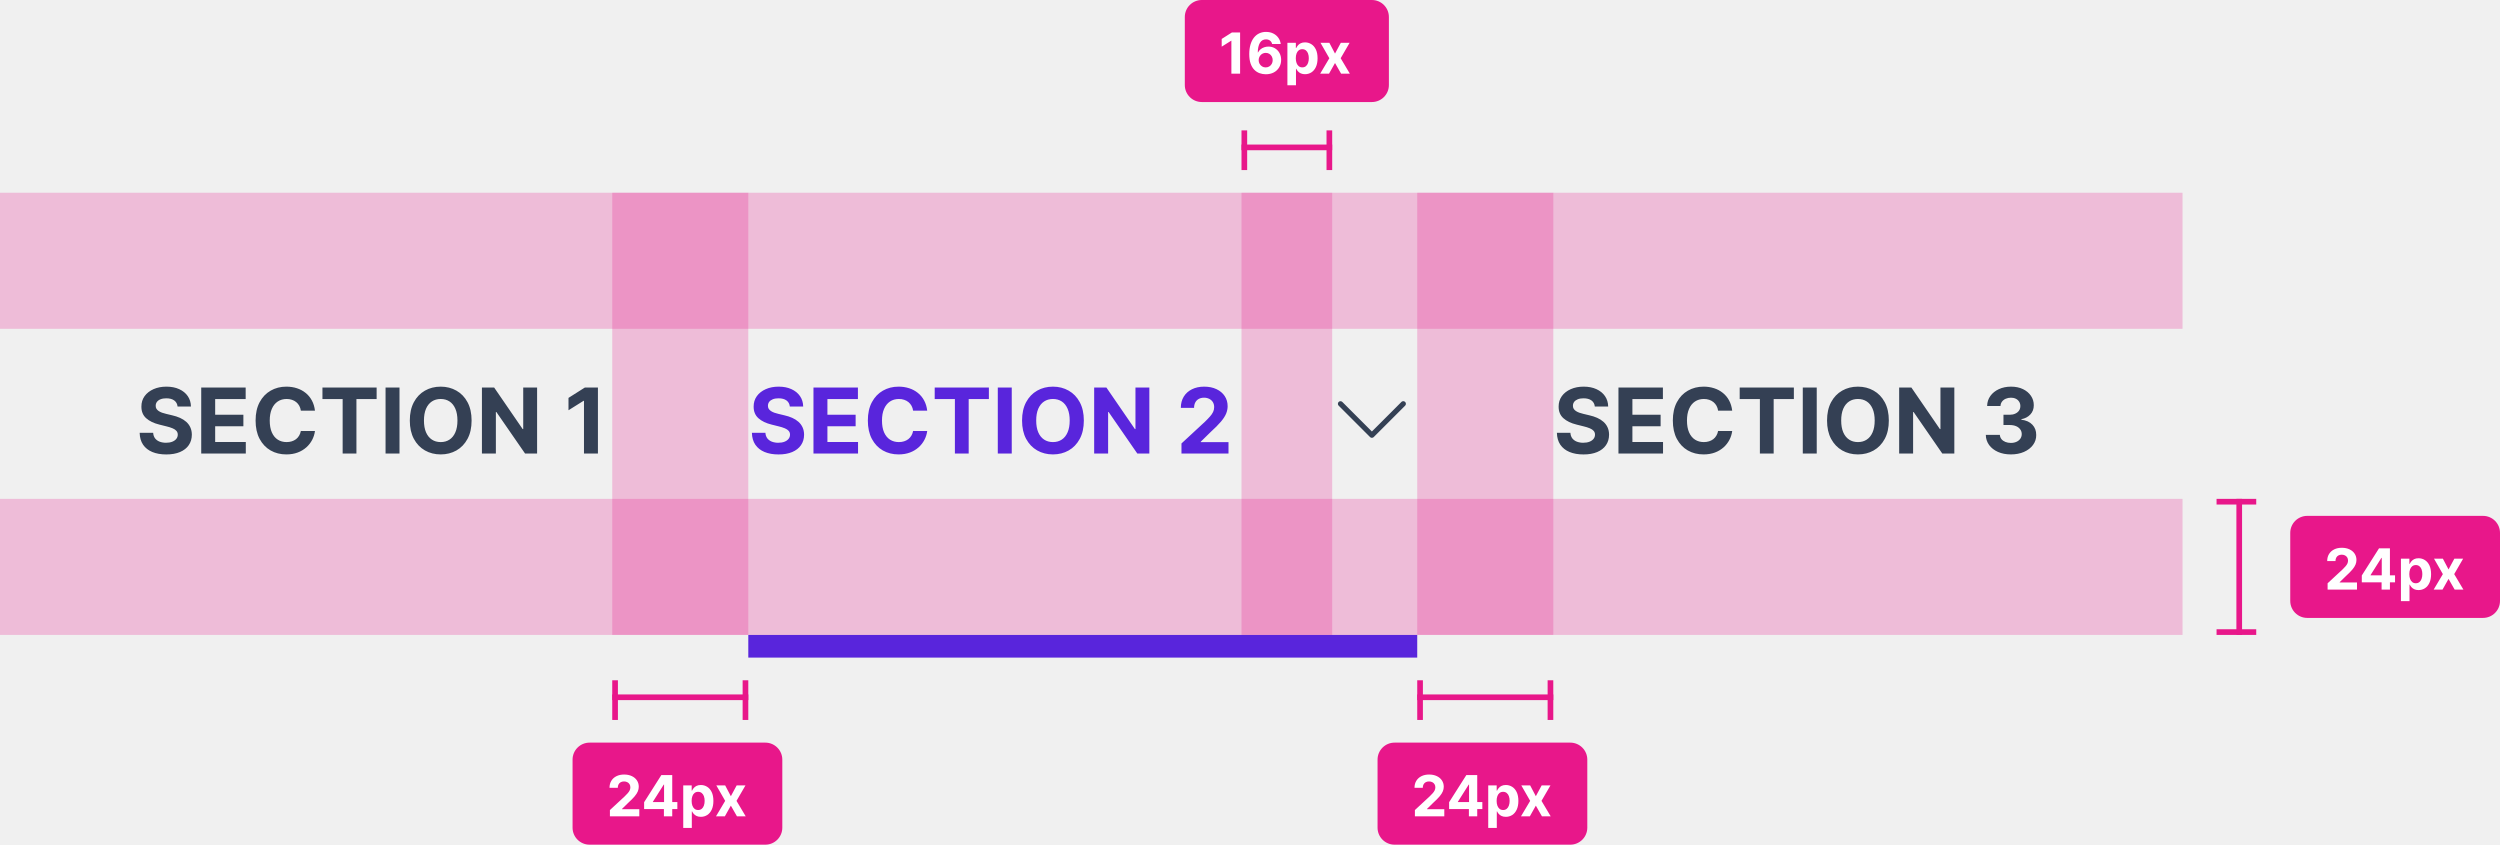
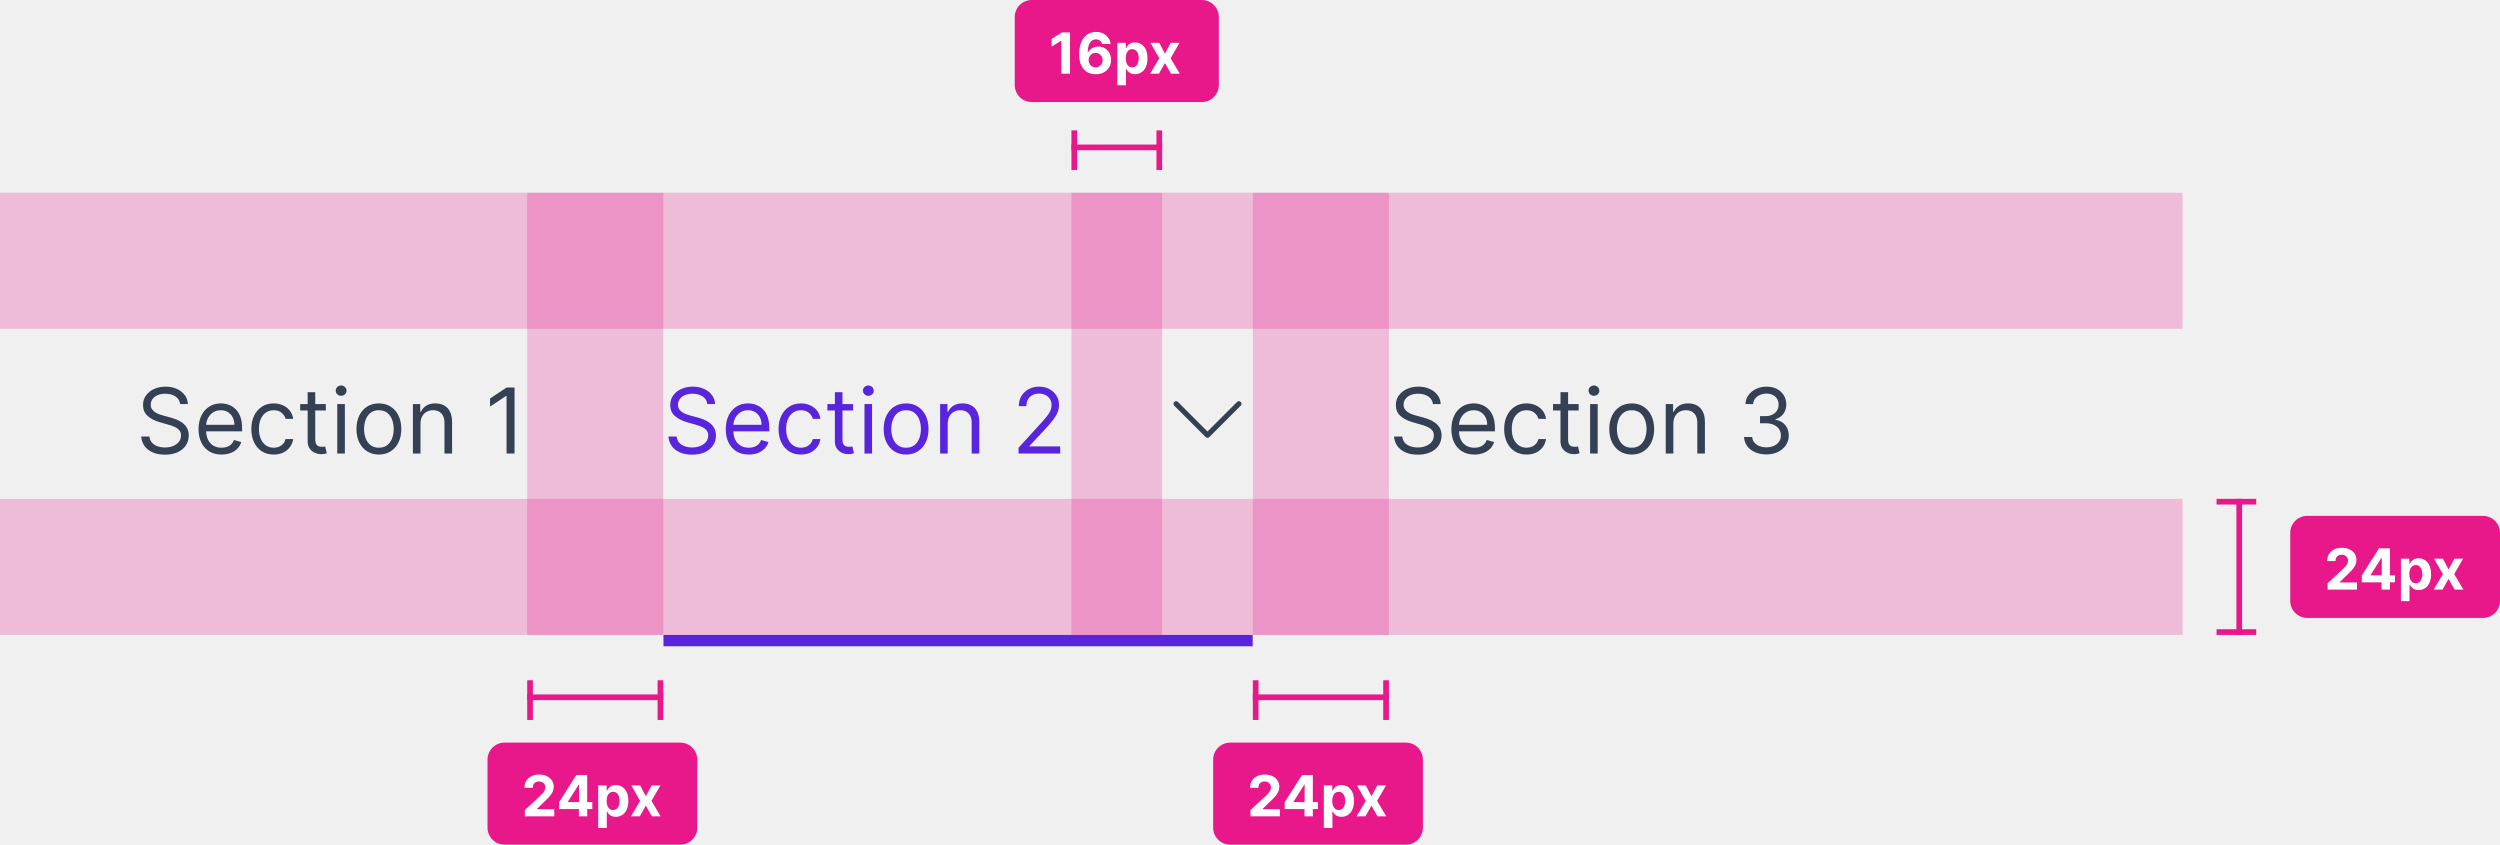
<svg xmlns="http://www.w3.org/2000/svg" width="441" height="149" viewBox="0 0 441 149" fill="none">
-   <path d="M31.324 71.71c-.046-.458-.24-.814-.585-1.068-.345-.254-.813-.38-1.404-.38-.401 0-.74.056-1.017.17a1.43 1.43 0 0 0-.636.46c-.144.197-.216.42-.216.67a.958.958 0 0 0 .13.546c.1.155.233.29.404.403.17.11.367.207.59.29.224.08.463.148.717.205l1.045.25c.508.113.974.265 1.398.454.424.19.792.423 1.102.7.31.276.551.601.722.976.174.375.263.805.267 1.29-.004.712-.186 1.33-.546 1.852-.356.52-.87.923-1.545 1.21-.67.285-1.48.427-2.426.427-.94 0-1.758-.144-2.455-.432-.693-.288-1.235-.714-1.625-1.279-.386-.568-.589-1.27-.608-2.107h2.381c.027.39.138.716.335.977.201.257.468.453.801.585a3.18 3.18 0 0 0 1.143.193c.416 0 .778-.06 1.085-.181.31-.122.55-.29.721-.506.17-.216.256-.464.256-.745a.967.967 0 0 0-.233-.659c-.151-.178-.375-.33-.67-.454a6.819 6.819 0 0 0-1.074-.341l-1.267-.318c-.981-.239-1.756-.612-2.324-1.12-.568-.507-.85-1.19-.847-2.05-.004-.705.184-1.32.563-1.847.382-.527.907-.938 1.573-1.233.667-.296 1.425-.444 2.273-.444.864 0 1.618.148 2.262.444.647.295 1.151.706 1.511 1.233.36.526.545 1.136.557 1.83h-2.358ZM35.496 80V68.364h7.84v2.028h-5.38v2.773h4.977v2.028h-4.977v2.779h5.403V80h-7.863Zm20.064-7.563h-2.49a2.432 2.432 0 0 0-.278-.858 2.17 2.17 0 0 0-.54-.647 2.376 2.376 0 0 0-.761-.41 2.912 2.912 0 0 0-.927-.141c-.602 0-1.127.15-1.573.448-.447.296-.794.728-1.04 1.296-.246.564-.37 1.25-.37 2.057 0 .83.123 1.526.37 2.09.25.565.598.991 1.045 1.28.447.287.964.431 1.551.431.33 0 .635-.044.915-.13.284-.088.536-.215.756-.381.22-.17.401-.377.545-.62.148-.242.25-.519.307-.83l2.489.012a4.643 4.643 0 0 1-1.511 2.87 4.84 4.84 0 0 1-1.535.92c-.59.223-1.26.335-2.006.335-1.037 0-1.965-.235-2.784-.705-.814-.47-1.458-1.15-1.931-2.04-.47-.89-.705-1.967-.705-3.232 0-1.27.239-2.349.716-3.239.477-.89 1.125-1.568 1.943-2.034.818-.47 1.739-.705 2.761-.705.675 0 1.3.095 1.875.285.58.189 1.093.465 1.54.83.447.359.81.8 1.091 1.323.284.523.466 1.121.546 1.796Zm1.32-2.045v-2.028h9.557v2.028h-3.562V80h-2.432v-9.608h-3.562Zm13.592-2.028V80h-2.46V68.364h2.46Zm12.717 5.818c0 1.269-.24 2.348-.722 3.239-.477.89-1.129 1.57-1.954 2.04-.822.465-1.746.698-2.773.698-1.034 0-1.962-.235-2.784-.705-.822-.47-1.472-1.15-1.949-2.04-.477-.89-.716-1.967-.716-3.232 0-1.27.239-2.349.716-3.239.477-.89 1.127-1.568 1.949-2.034.822-.47 1.75-.705 2.784-.705 1.027 0 1.95.235 2.773.705.825.466 1.477 1.144 1.954 2.034.481.89.722 1.97.722 3.239Zm-2.494 0c0-.822-.123-1.515-.37-2.08-.242-.564-.585-.992-1.028-1.284-.443-.291-.962-.437-1.557-.437s-1.114.145-1.557.437c-.443.292-.788.72-1.034 1.284-.242.565-.364 1.258-.364 2.08 0 .822.122 1.515.364 2.08.246.564.591.992 1.034 1.284.443.291.962.437 1.557.437s1.114-.146 1.557-.438c.443-.291.786-.72 1.028-1.284.246-.564.37-1.257.37-2.08Zm14.05-5.818V80h-2.126l-5.062-7.324h-.085V80h-2.46V68.364h2.159l5.022 7.318h.103v-7.318h2.448Zm10.729 0V80h-2.46v-9.301h-.068l-2.665 1.67v-2.181l2.881-1.824h2.312Z" fill="#344054" />
-   <path d="M139.324 71.71c-.046-.458-.241-.814-.585-1.068-.345-.254-.813-.38-1.404-.38-.401 0-.74.056-1.017.17-.276.11-.488.263-.636.46-.144.197-.216.42-.216.67a.952.952 0 0 0 .131.546c.098.155.233.29.403.403.17.11.367.207.591.29.223.08.462.148.716.205l1.045.25c.508.113.974.265 1.398.454.424.19.792.423 1.102.7.311.276.551.601.722.976.174.375.263.805.267 1.29-.004.712-.186 1.33-.546 1.852-.356.52-.871.923-1.545 1.21-.67.285-1.479.427-2.426.427-.94 0-1.758-.144-2.455-.432-.693-.288-1.235-.714-1.625-1.279-.386-.568-.589-1.27-.608-2.107h2.381c.027.39.138.716.335.977.201.257.468.453.801.585a3.18 3.18 0 0 0 1.142.193c.417 0 .779-.06 1.086-.181.31-.122.551-.29.721-.506.171-.216.256-.464.256-.745a.968.968 0 0 0-.233-.659c-.152-.178-.375-.33-.67-.454a6.842 6.842 0 0 0-1.074-.341l-1.267-.318c-.981-.239-1.756-.612-2.324-1.12-.568-.507-.851-1.19-.847-2.05-.004-.705.184-1.32.563-1.847.382-.527.907-.938 1.574-1.233.666-.296 1.424-.444 2.272-.444.864 0 1.618.148 2.262.444.647.295 1.151.706 1.511 1.233.36.526.545 1.136.557 1.83h-2.358Zm4.172 8.29V68.364h7.841v2.028h-5.381v2.773h4.977v2.028h-4.977v2.779h5.403V80h-7.863Zm20.064-7.563h-2.489a2.427 2.427 0 0 0-.278-.858 2.192 2.192 0 0 0-.54-.647 2.381 2.381 0 0 0-.762-.41 2.908 2.908 0 0 0-.926-.141c-.602 0-1.127.15-1.574.448-.446.296-.793.728-1.039 1.296-.247.564-.37 1.25-.37 2.057 0 .83.123 1.526.37 2.09.25.565.598.991 1.045 1.28.447.287.964.431 1.551.431.33 0 .635-.044.915-.13.284-.088.536-.215.756-.381.219-.17.401-.377.545-.62.148-.242.25-.519.307-.83l2.489.012a4.645 4.645 0 0 1-1.512 2.87 4.837 4.837 0 0 1-1.534.92c-.591.223-1.259.335-2.005.335-1.038 0-1.966-.235-2.785-.705-.814-.47-1.458-1.15-1.931-2.04-.47-.89-.705-1.967-.705-3.232 0-1.27.239-2.349.716-3.239.477-.89 1.125-1.568 1.943-2.034.818-.47 1.739-.705 2.762-.705a5.97 5.97 0 0 1 1.875.285 4.724 4.724 0 0 1 1.539.83c.447.359.811.8 1.091 1.323.284.523.466 1.121.546 1.796Zm1.321-2.045v-2.028h9.557v2.028h-3.563V80h-2.432v-9.608h-3.562Zm13.591-2.028V80h-2.461V68.364h2.461Zm12.717 5.818c0 1.269-.241 2.348-.722 3.239-.477.89-1.128 1.57-1.954 2.04-.822.465-1.746.698-2.773.698-1.034 0-1.962-.235-2.784-.705-.822-.47-1.472-1.15-1.949-2.04-.477-.89-.716-1.967-.716-3.232 0-1.27.239-2.349.716-3.239.477-.89 1.127-1.568 1.949-2.034.822-.47 1.75-.705 2.784-.705 1.027 0 1.951.235 2.773.705.826.466 1.477 1.144 1.954 2.034.481.89.722 1.97.722 3.239Zm-2.494 0c0-.822-.124-1.515-.37-2.08-.242-.564-.585-.992-1.028-1.284-.443-.291-.962-.437-1.557-.437s-1.114.145-1.557.437c-.443.292-.788.72-1.034 1.284-.242.565-.363 1.258-.363 2.08 0 .822.121 1.515.363 2.08.246.564.591.992 1.034 1.284.443.291.962.437 1.557.437s1.114-.146 1.557-.438c.443-.291.786-.72 1.028-1.284.246-.564.37-1.257.37-2.08Zm14.049-5.818V80h-2.125l-5.062-7.324h-.085V80h-2.461V68.364h2.159l5.023 7.318h.102v-7.318h2.449ZM208.412 80v-1.773l4.142-3.835c.352-.34.648-.648.886-.92a3.49 3.49 0 0 0 .551-.801c.125-.266.188-.552.188-.859 0-.34-.078-.634-.233-.88a1.526 1.526 0 0 0-.636-.574 1.995 1.995 0 0 0-.915-.205c-.356 0-.667.072-.932.216a1.49 1.49 0 0 0-.614.62c-.144.269-.215.589-.215.96h-2.336c0-.761.173-1.422.517-1.983.345-.56.828-.994 1.449-1.301.621-.307 1.337-.46 2.148-.46.833 0 1.559.147 2.176.443.621.291 1.104.697 1.449 1.216s.517 1.113.517 1.784c0 .44-.087.873-.261 1.3-.171.429-.476.904-.915 1.427-.44.519-1.059 1.142-1.858 1.87l-1.699 1.664v.08h4.886V80h-8.295Z" fill="#5925DC" />
-   <path fill-rule="evenodd" clip-rule="evenodd" d="M236.136 70.904a.45.45 0 0 1 .326-.135.462.462 0 0 1 .327.135L242 76.116l5.211-5.212a.464.464 0 0 1 .754.15.466.466 0 0 1-.1.504l-5.538 5.538a.466.466 0 0 1-.504.1.466.466 0 0 1-.15-.1l-5.537-5.538a.467.467 0 0 1 0-.653Z" fill="#344054" />
-   <path d="M250 112H132v4h118v-4Z" fill="#5925DC" />
-   <path d="M281.324 71.71c-.046-.458-.241-.814-.585-1.068-.345-.254-.813-.38-1.404-.38-.401 0-.74.056-1.017.17-.276.11-.488.263-.636.46-.144.197-.216.42-.216.67a.952.952 0 0 0 .131.546c.098.155.233.29.403.403.17.11.367.207.591.29.223.08.462.148.716.205l1.045.25c.508.113.974.265 1.398.454.424.19.792.423 1.102.7.311.276.551.601.722.976.174.375.263.805.267 1.29-.004.712-.186 1.33-.546 1.852-.356.52-.871.923-1.545 1.21-.67.285-1.479.427-2.426.427-.94 0-1.758-.144-2.455-.432-.693-.288-1.235-.714-1.625-1.279-.386-.568-.589-1.27-.608-2.107h2.381c.027.39.138.716.335.977.201.257.468.453.801.585a3.18 3.18 0 0 0 1.142.193c.417 0 .779-.06 1.086-.181.31-.122.551-.29.721-.506.171-.216.256-.464.256-.745a.968.968 0 0 0-.233-.659c-.152-.178-.375-.33-.67-.454a6.842 6.842 0 0 0-1.074-.341l-1.267-.318c-.981-.239-1.756-.612-2.324-1.12-.568-.507-.851-1.19-.847-2.05-.004-.705.184-1.32.563-1.847.382-.527.907-.938 1.574-1.233.666-.296 1.424-.444 2.272-.444.864 0 1.618.148 2.262.444.647.295 1.151.706 1.511 1.233.36.526.545 1.136.557 1.83h-2.358Zm4.172 8.29V68.364h7.841v2.028h-5.381v2.773h4.977v2.028h-4.977v2.779h5.403V80h-7.863Zm20.064-7.563h-2.489a2.427 2.427 0 0 0-.278-.858 2.192 2.192 0 0 0-.54-.647 2.381 2.381 0 0 0-.762-.41 2.908 2.908 0 0 0-.926-.141c-.602 0-1.127.15-1.574.448-.446.296-.793.728-1.039 1.296-.247.564-.37 1.25-.37 2.057 0 .83.123 1.526.37 2.09.25.565.598.991 1.045 1.28.447.287.964.431 1.551.431.33 0 .635-.044.915-.13.284-.088.536-.215.756-.381.219-.17.401-.377.545-.62.148-.242.25-.519.307-.83l2.489.012a4.645 4.645 0 0 1-1.512 2.87 4.837 4.837 0 0 1-1.534.92c-.591.223-1.259.335-2.005.335-1.038 0-1.966-.235-2.785-.705-.814-.47-1.458-1.15-1.931-2.04-.47-.89-.705-1.967-.705-3.232 0-1.27.239-2.349.716-3.239.477-.89 1.125-1.568 1.943-2.034.818-.47 1.739-.705 2.762-.705a5.97 5.97 0 0 1 1.875.285 4.724 4.724 0 0 1 1.539.83c.447.359.811.8 1.091 1.323.284.523.466 1.121.546 1.796Zm1.321-2.045v-2.028h9.557v2.028h-3.563V80h-2.432v-9.608h-3.562Zm13.591-2.028V80h-2.461V68.364h2.461Zm12.717 5.818c0 1.269-.241 2.348-.722 3.239-.477.89-1.128 1.57-1.954 2.04-.822.465-1.746.698-2.773.698-1.034 0-1.962-.235-2.784-.705-.822-.47-1.472-1.15-1.949-2.04-.477-.89-.716-1.967-.716-3.232 0-1.27.239-2.349.716-3.239.477-.89 1.127-1.568 1.949-2.034.822-.47 1.75-.705 2.784-.705 1.027 0 1.951.235 2.773.705.826.466 1.477 1.144 1.954 2.034.481.89.722 1.97.722 3.239Zm-2.494 0c0-.822-.124-1.515-.37-2.08-.242-.564-.585-.992-1.028-1.284-.443-.291-.962-.437-1.557-.437s-1.114.145-1.557.437c-.443.292-.788.72-1.034 1.284-.242.565-.363 1.258-.363 2.08 0 .822.121 1.515.363 2.08.246.564.591.992 1.034 1.284.443.291.962.437 1.557.437s1.114-.146 1.557-.438c.443-.291.786-.72 1.028-1.284.246-.564.37-1.257.37-2.08Zm14.049-5.818V80h-2.125l-5.062-7.324h-.085V80h-2.461V68.364h2.159l5.023 7.318h.102v-7.318h2.449Zm9.969 11.795c-.848 0-1.604-.146-2.267-.437-.659-.296-1.18-.701-1.562-1.216a3.06 3.06 0 0 1-.586-1.796h2.478c.015.284.108.534.278.75.174.212.405.377.693.495.288.117.612.176.972.176.375 0 .706-.067.994-.2a1.63 1.63 0 0 0 .676-.55 1.39 1.39 0 0 0 .245-.813c0-.31-.088-.585-.262-.824a1.672 1.672 0 0 0-.738-.568c-.319-.136-.697-.204-1.137-.204h-1.085v-1.807h1.085c.371 0 .699-.065.983-.193.288-.13.511-.307.671-.534.159-.232.238-.5.238-.807a1.396 1.396 0 0 0-.79-1.29 1.882 1.882 0 0 0-.863-.188c-.334 0-.638.061-.915.182a1.606 1.606 0 0 0-.665.506 1.34 1.34 0 0 0-.267.773h-2.358c.012-.67.203-1.262.574-1.773.371-.511.871-.911 1.5-1.199.633-.292 1.347-.438 2.142-.438.803 0 1.506.146 2.108.438.602.292 1.07.686 1.404 1.182.337.492.503 1.045.5 1.659.003.651-.199 1.195-.608 1.63-.406.436-.934.713-1.586.83v.091c.856.11 1.508.407 1.955.892.451.481.674 1.084.67 1.807a2.834 2.834 0 0 1-.574 1.767c-.382.515-.911.92-1.585 1.216-.674.295-1.447.443-2.318.443Z" fill="#344054" />
-   <path fill="#E8178A" fill-opacity=".24" d="M108 34h24v78h-24zm142 0h24v78h-24z" />
+   <path d="M31.773 71.273a1.784 1.784 0 0 0-.83-1.341c-.485-.318-1.08-.478-1.784-.478-.515 0-.966.084-1.352.25a2.16 2.16 0 0 0-.898.688 1.648 1.648 0 0 0-.318.994c0 .311.074.578.221.802.152.22.345.403.58.55a4.1 4.1 0 0 0 .739.359c.257.09.494.164.71.221l1.182.318c.303.08.64.19 1.011.33.375.14.733.331 1.074.574.345.238.629.545.852.92.224.375.335.836.335 1.38 0 .63-.164 1.198-.494 1.706-.326.507-.803.91-1.432 1.21-.625.299-1.384.448-2.278.448-.833 0-1.555-.134-2.165-.403-.606-.269-1.083-.644-1.432-1.125A3.209 3.209 0 0 1 24.91 77h1.455c.037.44.185.803.443 1.09a2.4 2.4 0 0 0 .989.637c.401.137.833.205 1.295.205.538 0 1.02-.087 1.449-.261.428-.179.767-.425 1.017-.74.25-.317.375-.689.375-1.113 0-.386-.108-.7-.324-.943-.216-.242-.5-.44-.852-.59a8.954 8.954 0 0 0-1.142-.399l-1.432-.409c-.91-.261-1.629-.634-2.16-1.119-.53-.485-.795-1.12-.795-1.904 0-.651.176-1.22.529-1.704a3.51 3.51 0 0 1 1.431-1.136c.603-.273 1.275-.41 2.017-.41.75 0 1.417.135 2 .404.584.265 1.046.629 1.387 1.09.345.463.526.988.545 1.575h-1.363Zm7.317 8.909c-.841 0-1.567-.186-2.177-.557a3.737 3.737 0 0 1-1.403-1.568c-.326-.674-.489-1.459-.489-2.353 0-.893.163-1.681.489-2.363.33-.686.788-1.22 1.375-1.602.59-.387 1.28-.58 2.068-.58.455 0 .903.076 1.347.227.443.152.846.398 1.21.739.364.337.653.784.87 1.34.215.558.323 1.243.323 2.058v.568h-6.727v-1.16h5.364c0-.492-.099-.931-.296-1.317a2.226 2.226 0 0 0-.83-.915c-.356-.224-.776-.335-1.26-.335-.535 0-.997.132-1.387.397a2.615 2.615 0 0 0-.892 1.023c-.209.42-.313.871-.313 1.352v.773c0 .66.114 1.218.341 1.676.231.455.551.801.96 1.04.41.235.885.352 1.427.352.352 0 .67-.049.954-.148a2.03 2.03 0 0 0 .744-.454c.209-.204.37-.458.483-.761l1.296.363c-.137.44-.366.826-.688 1.16-.322.329-.72.587-1.193.772a4.426 4.426 0 0 1-1.596.273Zm9.198 0c-.818 0-1.522-.193-2.113-.58a3.777 3.777 0 0 1-1.364-1.596c-.318-.678-.477-1.453-.477-2.324 0-.886.163-1.669.488-2.347.33-.682.788-1.214 1.375-1.596.591-.387 1.28-.58 2.069-.58.613 0 1.166.114 1.659.341.492.227.896.546 1.21.954.314.41.51.887.585 1.432h-1.34c-.103-.397-.33-.75-.683-1.056-.348-.311-.818-.466-1.409-.466-.522 0-.98.136-1.375.409-.39.269-.695.65-.914 1.142-.216.488-.324 1.062-.324 1.721 0 .675.106 1.262.318 1.762.216.5.519.888.909 1.165.394.276.856.414 1.386.414.349 0 .665-.06.95-.181.283-.122.524-.296.72-.523.198-.227.338-.5.421-.819h1.341c-.076.516-.263.98-.562 1.393a3.153 3.153 0 0 1-1.177.977c-.484.239-1.049.358-1.693.358Zm9.188-8.91v1.137h-4.523v-1.136h4.523Zm-3.205-2.09h1.341V77.5c0 .379.055.663.165.852.114.186.258.31.432.375.178.06.365.091.562.091.148 0 .27-.007.364-.022l.227-.046.273 1.204a2.73 2.73 0 0 1-.38.103c-.164.038-.37.057-.62.057a2.7 2.7 0 0 1-1.114-.245 2.213 2.213 0 0 1-.897-.744c-.235-.333-.353-.754-.353-1.261v-8.682ZM59.493 80v-8.727h1.34V80h-1.34Zm.682-10.182a.953.953 0 0 1-.676-.267.858.858 0 0 1-.279-.642c0-.25.093-.464.279-.642a.954.954 0 0 1 .676-.267c.261 0 .485.089.67.267a.85.85 0 0 1 .284.642.85.85 0 0 1-.284.642.934.934 0 0 1-.67.267Zm6.66 10.364c-.788 0-1.479-.188-2.074-.563-.59-.375-1.053-.9-1.386-1.573-.33-.675-.494-1.463-.494-2.364 0-.91.164-1.703.494-2.38.333-.679.796-1.205 1.386-1.58.595-.375 1.286-.563 2.074-.563.788 0 1.478.188 2.068.563.595.375 1.057.901 1.387 1.58.333.677.5 1.47.5 2.38 0 .901-.167 1.69-.5 2.364a3.77 3.77 0 0 1-1.387 1.573c-.59.375-1.28.563-2.068.563Zm0-1.205c.599 0 1.091-.153 1.478-.46a2.72 2.72 0 0 0 .858-1.21c.185-.5.278-1.042.278-1.625 0-.584-.093-1.127-.278-1.63a2.75 2.75 0 0 0-.859-1.223c-.386-.31-.878-.465-1.477-.465-.598 0-1.09.155-1.477.465a2.757 2.757 0 0 0-.858 1.222 4.681 4.681 0 0 0-.278 1.63c0 .584.092 1.126.278 1.626.186.5.472.903.858 1.21.386.307.879.46 1.477.46Zm7.343-4.227V80h-1.341v-8.727h1.295v1.363h.114c.204-.443.515-.799.932-1.068.416-.272.954-.409 1.613-.409.591 0 1.108.121 1.551.364.444.238.788.602 1.034 1.09.247.486.37 1.1.37 1.841V80h-1.341v-5.454c0-.686-.178-1.22-.534-1.603-.356-.386-.845-.58-1.466-.58-.428 0-.81.093-1.148.279a1.993 1.993 0 0 0-.79.813c-.193.356-.29.787-.29 1.295Zm16.586-6.386V80h-1.409V69.84h-.068l-2.841 1.887v-1.431l2.91-1.932h1.408Z" fill="#344054" />
+   <mask id="a" fill="#fff">
+     <path d="M117 34h104v80H117V34Z" />
+   </mask>
+   <path d="M221 112H117v4h104v-4Z" fill="#5925DC" mask="url(#a)" />
+   <path d="M124.773 71.273a1.783 1.783 0 0 0-.83-1.341c-.485-.318-1.079-.478-1.784-.478-.515 0-.966.084-1.352.25a2.16 2.16 0 0 0-.898.688 1.649 1.649 0 0 0-.318.994c0 .311.074.578.221.802.152.22.345.403.58.55a4.1 4.1 0 0 0 .739.359c.257.09.494.164.71.221l1.182.318c.303.08.64.19 1.011.33.375.14.733.331 1.074.574.345.238.629.545.852.92.224.375.335.836.335 1.38a3.06 3.06 0 0 1-.494 1.706c-.326.507-.803.91-1.432 1.21-.625.299-1.384.448-2.278.448-.833 0-1.555-.134-2.165-.403-.606-.269-1.083-.644-1.432-1.125a3.22 3.22 0 0 1-.585-1.676h1.455c.038.44.185.803.443 1.09a2.4 2.4 0 0 0 .988.637 4.01 4.01 0 0 0 1.296.205c.538 0 1.021-.087 1.449-.261.428-.179.767-.425 1.017-.74.25-.317.375-.689.375-1.113 0-.386-.108-.7-.324-.943-.216-.242-.5-.44-.852-.59a8.996 8.996 0 0 0-1.142-.399l-1.432-.409c-.909-.261-1.629-.634-2.159-1.119-.531-.485-.796-1.12-.796-1.904 0-.651.176-1.22.529-1.704a3.507 3.507 0 0 1 1.432-1.136c.602-.273 1.274-.41 2.017-.41.75 0 1.416.135 2 .404.583.265 1.045.629 1.386 1.09.345.463.526.988.545 1.575h-1.363Zm7.316 8.909c-.84 0-1.566-.186-2.176-.557a3.733 3.733 0 0 1-1.403-1.568c-.326-.674-.489-1.459-.489-2.353 0-.893.163-1.681.489-2.363.329-.686.788-1.22 1.375-1.602.591-.387 1.28-.58 2.068-.58.455 0 .904.076 1.347.227a3.34 3.34 0 0 1 1.21.739c.364.337.653.784.869 1.34.216.558.324 1.243.324 2.058v.568h-6.727v-1.16h5.363c0-.492-.098-.931-.295-1.317a2.225 2.225 0 0 0-.83-.915c-.356-.224-.776-.335-1.261-.335-.534 0-.996.132-1.386.397a2.608 2.608 0 0 0-.892 1.023c-.209.42-.313.871-.313 1.352v.773c0 .66.114 1.218.341 1.676.231.455.551.801.96 1.04.409.235.885.352 1.426.352a2.9 2.9 0 0 0 .955-.148 2.03 2.03 0 0 0 .744-.454c.209-.204.37-.458.483-.761l1.296.363a2.88 2.88 0 0 1-.688 1.16 3.344 3.344 0 0 1-1.193.772 4.426 4.426 0 0 1-1.597.273Zm9.199 0c-.818 0-1.522-.193-2.113-.58a3.776 3.776 0 0 1-1.364-1.596c-.318-.678-.477-1.453-.477-2.324 0-.886.163-1.669.488-2.347.33-.682.788-1.214 1.375-1.596.591-.387 1.281-.58 2.069-.58.613 0 1.166.114 1.659.341.492.227.896.546 1.21.954.314.41.509.887.585 1.432h-1.341c-.102-.397-.329-.75-.682-1.056-.348-.311-.818-.466-1.409-.466-.522 0-.981.136-1.375.409-.39.269-.695.65-.914 1.142-.216.488-.324 1.062-.324 1.721 0 .675.106 1.262.318 1.762.216.5.519.888.909 1.165.394.276.856.414 1.386.414.349 0 .665-.06.949-.181a1.96 1.96 0 0 0 .722-.523c.197-.227.337-.5.42-.819h1.341c-.076.516-.263.98-.562 1.393a3.158 3.158 0 0 1-1.176.977c-.485.239-1.05.358-1.694.358Zm9.188-8.91v1.137h-4.523v-1.136h4.523Zm-3.205-2.09h1.341V77.5c0 .379.055.663.165.852.114.186.258.31.432.375.178.06.365.091.562.091.148 0 .269-.007.364-.022l.227-.046.273 1.204a2.733 2.733 0 0 1-.381.103 2.8 2.8 0 0 1-.619.057 2.7 2.7 0 0 1-1.114-.245 2.205 2.205 0 0 1-.897-.744c-.235-.333-.353-.754-.353-1.261v-8.682ZM152.493 80v-8.727h1.341V80h-1.341Zm.682-10.182a.951.951 0 0 1-.676-.267.857.857 0 0 1-.279-.642c0-.25.093-.464.279-.642a.951.951 0 0 1 .676-.267c.261 0 .485.089.67.267.19.178.284.392.284.642s-.094.464-.284.642a.932.932 0 0 1-.67.267Zm6.66 10.364c-.788 0-1.479-.188-2.074-.563-.591-.375-1.053-.9-1.386-1.573-.33-.675-.494-1.463-.494-2.364 0-.91.164-1.703.494-2.38.333-.679.795-1.205 1.386-1.58.595-.375 1.286-.563 2.074-.563.788 0 1.478.188 2.068.563.595.375 1.057.901 1.387 1.58.333.677.5 1.47.5 2.38 0 .901-.167 1.69-.5 2.364a3.77 3.77 0 0 1-1.387 1.573c-.59.375-1.28.563-2.068.563Zm0-1.205c.599 0 1.091-.153 1.477-.46.387-.307.673-.71.858-1.21.186-.5.279-1.042.279-1.625 0-.584-.093-1.127-.279-1.63a2.74 2.74 0 0 0-.858-1.223c-.386-.31-.878-.465-1.477-.465-.598 0-1.091.155-1.477.465a2.757 2.757 0 0 0-.858 1.222 4.672 4.672 0 0 0-.278 1.63c0 .584.092 1.126.278 1.626.186.5.472.903.858 1.21.386.307.879.46 1.477.46Zm7.343-4.227V80h-1.341v-8.727h1.295v1.363h.114c.204-.443.515-.799.932-1.068.416-.272.954-.409 1.613-.409.591 0 1.108.121 1.551.364.444.238.788.602 1.034 1.09.247.486.37 1.1.37 1.841V80h-1.341v-5.454c0-.686-.178-1.22-.534-1.603-.356-.386-.845-.58-1.466-.58a2.34 2.34 0 0 0-1.148.279 2 2 0 0 0-.79.813c-.193.356-.289.787-.289 1.295ZM179.673 80v-1.023l3.841-4.204c.451-.493.822-.92 1.114-1.284.292-.368.507-.713.648-1.035.144-.325.215-.666.215-1.022 0-.41-.098-.763-.295-1.063a1.917 1.917 0 0 0-.795-.693 2.584 2.584 0 0 0-1.137-.244c-.447 0-.837.093-1.17.278a1.92 1.92 0 0 0-.767.767c-.178.33-.267.716-.267 1.16h-1.341c0-.683.157-1.28.471-1.796a3.285 3.285 0 0 1 1.284-1.205 3.875 3.875 0 0 1 1.836-.431c.681 0 1.286.144 1.812.431.527.288.94.677 1.239 1.165.299.489.449 1.032.449 1.63 0 .429-.078.847-.233 1.257-.152.405-.417.858-.796 1.358-.375.496-.896 1.102-1.562 1.818l-2.614 2.795v.091h5.409V80h-7.341Z" fill="#5925DC" />
+   <path fill-rule="evenodd" clip-rule="evenodd" d="M207.136 70.904a.45.45 0 0 1 .326-.135.462.462 0 0 1 .327.135L213 76.116l5.211-5.212a.464.464 0 0 1 .754.15.466.466 0 0 1-.1.504l-5.538 5.538a.466.466 0 0 1-.504.1.466.466 0 0 1-.15-.1l-5.537-5.538a.467.467 0 0 1 0-.653Z" fill="#344054" />
+   <path d="M252.773 71.273a1.783 1.783 0 0 0-.83-1.341c-.485-.318-1.079-.478-1.784-.478-.515 0-.966.084-1.352.25a2.16 2.16 0 0 0-.898.688 1.649 1.649 0 0 0-.318.994c0 .311.074.578.221.802.152.22.345.403.58.55a4.1 4.1 0 0 0 .739.359c.257.09.494.164.71.221l1.182.318c.303.08.64.19 1.011.33.375.14.733.331 1.074.574.345.238.629.545.852.92.224.375.335.836.335 1.38a3.06 3.06 0 0 1-.494 1.706c-.326.507-.803.91-1.432 1.21-.625.299-1.384.448-2.278.448-.833 0-1.555-.134-2.165-.403-.606-.269-1.083-.644-1.432-1.125a3.22 3.22 0 0 1-.585-1.676h1.455c.038.44.185.803.443 1.09a2.4 2.4 0 0 0 .988.637 4.01 4.01 0 0 0 1.296.205c.538 0 1.021-.087 1.449-.261.428-.179.767-.425 1.017-.74.25-.317.375-.689.375-1.113 0-.386-.108-.7-.324-.943-.216-.242-.5-.44-.852-.59a8.996 8.996 0 0 0-1.142-.399l-1.432-.409c-.909-.261-1.629-.634-2.159-1.119-.531-.485-.796-1.12-.796-1.904 0-.651.176-1.22.529-1.704a3.507 3.507 0 0 1 1.432-1.136c.602-.273 1.274-.41 2.017-.41.75 0 1.416.135 2 .404.583.265 1.045.629 1.386 1.09.345.463.526.988.545 1.575h-1.363Zm7.316 8.909c-.84 0-1.566-.186-2.176-.557a3.733 3.733 0 0 1-1.403-1.568c-.326-.674-.489-1.459-.489-2.353 0-.893.163-1.681.489-2.363.329-.686.788-1.22 1.375-1.602.591-.387 1.28-.58 2.068-.58.455 0 .904.076 1.347.227a3.34 3.34 0 0 1 1.21.739c.364.337.653.784.869 1.34.216.558.324 1.243.324 2.058v.568h-6.727v-1.16h5.363c0-.492-.098-.931-.295-1.317a2.225 2.225 0 0 0-.83-.915c-.356-.224-.776-.335-1.261-.335-.534 0-.996.132-1.386.397a2.608 2.608 0 0 0-.892 1.023c-.209.42-.313.871-.313 1.352v.773c0 .66.114 1.218.341 1.676.231.455.551.801.96 1.04.409.235.885.352 1.426.352a2.9 2.9 0 0 0 .955-.148 2.03 2.03 0 0 0 .744-.454c.209-.204.37-.458.483-.761l1.296.363a2.88 2.88 0 0 1-.688 1.16 3.344 3.344 0 0 1-1.193.772 4.426 4.426 0 0 1-1.597.273Zm9.199 0c-.818 0-1.522-.193-2.113-.58a3.776 3.776 0 0 1-1.364-1.596c-.318-.678-.477-1.453-.477-2.324 0-.886.163-1.669.488-2.347.33-.682.788-1.214 1.375-1.596.591-.387 1.281-.58 2.069-.58.613 0 1.166.114 1.659.341.492.227.896.546 1.21.954.314.41.509.887.585 1.432h-1.341c-.102-.397-.329-.75-.682-1.056-.348-.311-.818-.466-1.409-.466-.522 0-.981.136-1.375.409-.39.269-.695.65-.914 1.142-.216.488-.324 1.062-.324 1.721 0 .675.106 1.262.318 1.762.216.5.519.888.909 1.165.394.276.856.414 1.386.414.349 0 .665-.06.949-.181a1.96 1.96 0 0 0 .722-.523c.197-.227.337-.5.42-.819h1.341c-.076.516-.263.98-.562 1.393a3.158 3.158 0 0 1-1.176.977c-.485.239-1.05.358-1.694.358Zm9.188-8.91v1.137h-4.523v-1.136h4.523Zm-3.205-2.09h1.341V77.5c0 .379.055.663.165.852.114.186.258.31.432.375.178.06.365.091.562.091.148 0 .269-.007.364-.022l.227-.046.273 1.204a2.733 2.733 0 0 1-.381.103 2.8 2.8 0 0 1-.619.057 2.7 2.7 0 0 1-1.114-.245 2.205 2.205 0 0 1-.897-.744c-.235-.333-.353-.754-.353-1.261v-8.682ZM280.493 80v-8.727h1.341V80h-1.341Zm.682-10.182a.951.951 0 0 1-.676-.267.857.857 0 0 1-.279-.642c0-.25.093-.464.279-.642a.951.951 0 0 1 .676-.267c.261 0 .485.089.67.267.19.178.284.392.284.642s-.094.464-.284.642a.932.932 0 0 1-.67.267Zm6.66 10.364c-.788 0-1.479-.188-2.074-.563-.591-.375-1.053-.9-1.386-1.573-.33-.675-.494-1.463-.494-2.364 0-.91.164-1.703.494-2.38.333-.679.795-1.205 1.386-1.58.595-.375 1.286-.563 2.074-.563.788 0 1.478.188 2.068.563.595.375 1.057.901 1.387 1.58.333.677.5 1.47.5 2.38 0 .901-.167 1.69-.5 2.364a3.77 3.77 0 0 1-1.387 1.573c-.59.375-1.28.563-2.068.563Zm0-1.205c.599 0 1.091-.153 1.477-.46.387-.307.673-.71.858-1.21.186-.5.279-1.042.279-1.625 0-.584-.093-1.127-.279-1.63a2.74 2.74 0 0 0-.858-1.223c-.386-.31-.878-.465-1.477-.465-.598 0-1.091.155-1.477.465a2.757 2.757 0 0 0-.858 1.222 4.672 4.672 0 0 0-.278 1.63c0 .584.092 1.126.278 1.626.186.5.472.903.858 1.21.386.307.879.46 1.477.46Zm7.343-4.227V80h-1.341v-8.727h1.295v1.363h.114c.204-.443.515-.799.932-1.068.416-.272.954-.409 1.613-.409.591 0 1.108.121 1.551.364.444.238.788.602 1.034 1.09.247.486.37 1.1.37 1.841V80h-1.341v-5.454c0-.686-.178-1.22-.534-1.603-.356-.386-.845-.58-1.466-.58a2.34 2.34 0 0 0-1.148.279 2 2 0 0 0-.79.813c-.193.356-.289.787-.289 1.295Zm16.427 5.41c-.75 0-1.418-.13-2.006-.387-.583-.258-1.047-.616-1.392-1.074a2.883 2.883 0 0 1-.556-1.608h1.431c.031.375.159.699.387.972.227.268.524.477.892.624.367.148.774.222 1.221.222.5 0 .944-.087 1.33-.261a2.19 2.19 0 0 0 .909-.727c.22-.311.33-.671.33-1.08a2.02 2.02 0 0 0-.319-1.13c-.212-.33-.522-.588-.931-.773-.41-.186-.91-.279-1.5-.279h-.932v-1.25h.932c.462 0 .867-.083 1.215-.25a1.887 1.887 0 0 0 1.125-1.773 1.97 1.97 0 0 0-.261-1.028 1.782 1.782 0 0 0-.739-.682c-.314-.163-.685-.244-1.113-.244-.402 0-.78.074-1.137.221-.352.144-.64.355-.863.631a1.64 1.64 0 0 0-.364.989h-1.363c.022-.61.206-1.144.551-1.602a3.462 3.462 0 0 1 1.352-1.08 4.37 4.37 0 0 1 1.847-.386c.719 0 1.337.145 1.852.437a3.08 3.08 0 0 1 1.187 1.142c.277.474.415.985.415 1.534 0 .656-.172 1.214-.517 1.676-.341.462-.805.782-1.392.96v.092c.735.12 1.309.433 1.722.937.412.5.619 1.12.619 1.858 0 .633-.172 1.2-.517 1.705-.341.5-.807.893-1.398 1.181-.591.288-1.263.432-2.017.432Z" fill="#344054" />
+   <path fill="#E8178A" fill-opacity=".24" d="M93 34h24v78H93zm128 0h24v78h-24z" />
  <path fill="#E8178A" fill-opacity=".24" d="M0 88h385v24H0zm0-54h385v24H0z" />
-   <path fill="#E8178A" fill-opacity=".24" d="M219 34h16v78h-16z" />
-   <path d="M108 123h24" stroke="#E8178A" />
-   <rect x="101" y="131" width="37" height="18" rx="3" fill="#E8178A" />
-   <path d="M107.589 144v-1.108l2.589-2.397c.22-.213.405-.405.554-.575a2.19 2.19 0 0 0 .345-.501c.078-.166.117-.344.117-.536 0-.213-.049-.397-.146-.551a.955.955 0 0 0-.397-.358 1.24 1.24 0 0 0-.572-.128c-.223 0-.417.045-.583.135a.934.934 0 0 0-.383.387c-.09.168-.135.368-.135.6h-1.46c0-.476.108-.889.324-1.239.215-.351.517-.622.905-.814.388-.191.836-.287 1.342-.287.521 0 .975.092 1.361.277.388.182.69.435.905.76.216.324.323.696.323 1.115 0 .274-.054.546-.163.813-.107.268-.297.565-.572.891-.274.325-.662.714-1.161 1.169l-1.062 1.04v.05h3.054V144h-5.185Zm6.033-1.278v-1.211l3.036-4.784h1.044v1.676h-.618l-1.914 3.03v.056h4.315v1.233h-5.863Zm3.491 1.278v-1.648l.028-.536v-5.089h1.442V144h-1.47Zm3.411 2.045v-7.5h1.491v.917h.068c.066-.147.162-.296.287-.448a1.51 1.51 0 0 1 .497-.383c.206-.104.462-.157.767-.157.398 0 .765.105 1.101.313.336.206.605.517.806.934.202.414.302.934.302 1.559 0 .608-.098 1.122-.295 1.541-.194.417-.459.733-.795.948-.334.213-.708.32-1.122.32-.294 0-.543-.049-.749-.146a1.54 1.54 0 0 1-.501-.366 1.831 1.831 0 0 1-.298-.451h-.047v2.919h-1.512Zm1.48-4.772c0 .324.045.607.135.848.09.242.221.43.391.565.17.133.378.199.621.199a.978.978 0 0 0 .625-.202c.171-.138.3-.327.388-.569a2.44 2.44 0 0 0 .134-.841 2.4 2.4 0 0 0-.131-.831 1.245 1.245 0 0 0-.387-.561.98.98 0 0 0-.629-.203.996.996 0 0 0-.625.196 1.22 1.22 0 0 0-.387.554c-.09.239-.135.52-.135.845Zm5.917-2.728 1.001 1.907 1.026-1.907h1.552l-1.58 2.728 1.623 2.727h-1.545l-1.076-1.886-1.058 1.886h-1.563l1.62-2.727-1.563-2.728h1.563Z" fill="#fff" />
-   <path stroke="#E8178A" d="M108.5 127v-7m23 7v-7m263.5-8V88" />
+   <path fill="#E8178A" fill-opacity=".24" d="M189 34h16v78h-16z" />
+   <path d="M93 123h24" stroke="#E8178A" />
+   <rect x="86" y="131" width="37" height="18" rx="3" fill="#E8178A" />
+   <path d="M92.59 144v-1.108l2.588-2.397c.22-.213.405-.405.554-.575a2.19 2.19 0 0 0 .345-.501c.078-.166.117-.344.117-.536 0-.213-.049-.397-.146-.551a.957.957 0 0 0-.397-.358 1.237 1.237 0 0 0-.572-.128c-.223 0-.417.045-.583.135a.93.93 0 0 0-.383.387c-.09.168-.135.368-.135.6h-1.46c0-.476.108-.889.324-1.239.215-.351.517-.622.905-.814.388-.191.836-.287 1.343-.287.52 0 .974.092 1.36.277.388.182.69.435.905.76.215.324.323.696.323 1.115 0 .274-.054.546-.163.813-.107.268-.297.565-.572.891a13.16 13.16 0 0 1-1.161 1.169l-1.062 1.04v.05h3.054V144H92.59Zm6.032-1.278v-1.211l3.036-4.784h1.044v1.676h-.618l-1.914 3.03v.056h4.315v1.233h-5.863Zm3.491 1.278v-1.648l.028-.536v-5.089h1.442V144h-1.47Zm3.411 2.045v-7.5h1.491v.917h.068c.066-.147.162-.296.287-.448a1.51 1.51 0 0 1 .497-.383c.206-.104.462-.157.767-.157.398 0 .765.105 1.101.313.336.206.605.517.806.934.202.414.302.934.302 1.559 0 .608-.098 1.122-.295 1.541-.194.417-.459.733-.795.948-.334.213-.708.32-1.122.32-.294 0-.543-.049-.749-.146a1.54 1.54 0 0 1-.501-.366 1.831 1.831 0 0 1-.298-.451h-.047v2.919h-1.512Zm1.48-4.772c0 .324.045.607.135.848.09.242.221.43.391.565.17.133.378.199.621.199a.978.978 0 0 0 .625-.202c.171-.138.3-.327.388-.569a2.44 2.44 0 0 0 .134-.841 2.4 2.4 0 0 0-.131-.831 1.245 1.245 0 0 0-.387-.561.98.98 0 0 0-.629-.203.996.996 0 0 0-.625.196 1.22 1.22 0 0 0-.387.554c-.09.239-.135.52-.135.845Zm5.917-2.728 1.001 1.907 1.026-1.907h1.552l-1.58 2.728 1.623 2.727h-1.545l-1.076-1.886-1.058 1.886h-1.563l1.62-2.727-1.563-2.728h1.563Z" fill="#fff" />
+   <path stroke="#E8178A" d="M93.5 127v-7m23 7v-7m278.5-8V88" />
  <rect x="404" y="91" width="37" height="18" rx="3" fill="#E8178A" />
  <path d="M410.589 104v-1.108l2.589-2.397c.22-.213.405-.405.554-.575.152-.17.267-.338.345-.501.078-.166.117-.344.117-.536a1.01 1.01 0 0 0-.146-.55.954.954 0 0 0-.397-.36 1.25 1.25 0 0 0-.572-.127c-.223 0-.417.045-.583.135a.933.933 0 0 0-.383.387c-.09.168-.135.368-.135.6h-1.46c0-.476.108-.889.324-1.24.215-.35.517-.62.905-.813.388-.191.836-.287 1.342-.287.521 0 .975.092 1.361.277.388.182.69.435.905.76.216.324.323.696.323 1.115 0 .275-.054.546-.163.813-.107.268-.297.565-.572.891-.274.325-.662.714-1.161 1.169l-1.062 1.04v.05h3.054V104h-5.185Zm6.033-1.278v-1.211l3.036-4.784h1.044v1.676h-.618l-1.914 3.03v.056h4.315v1.233h-5.863Zm3.491 1.278v-1.648l.028-.536v-5.089h1.442V104h-1.47Zm3.411 2.045v-7.5h1.491v.917h.068c.066-.147.162-.296.287-.448.128-.154.294-.281.497-.383.206-.105.462-.157.767-.157.398 0 .765.105 1.101.313.336.206.605.517.806.934.202.414.302.934.302 1.559 0 .608-.098 1.122-.295 1.541-.194.417-.459.733-.795.948-.334.213-.708.32-1.122.32-.294 0-.543-.049-.749-.146a1.54 1.54 0 0 1-.501-.366 1.831 1.831 0 0 1-.298-.451h-.047v2.919h-1.512Zm1.48-4.772c0 .324.045.607.135.848.09.242.221.43.391.565.17.133.378.199.621.199a.978.978 0 0 0 .625-.202c.171-.138.3-.327.388-.569a2.44 2.44 0 0 0 .134-.841 2.4 2.4 0 0 0-.131-.831 1.248 1.248 0 0 0-.387-.561.98.98 0 0 0-.629-.203 1 1 0 0 0-.625.196 1.22 1.22 0 0 0-.387.554c-.09.239-.135.52-.135.845Zm5.917-2.727 1.001 1.906 1.026-1.906h1.552l-1.58 2.727 1.623 2.727h-1.545l-1.076-1.886-1.058 1.886h-1.563l1.62-2.727-1.563-2.727h1.563Z" fill="#fff" />
-   <path stroke="#E8178A" d="M398 111.5h-7m7-23h-7M250 123h24" />
-   <rect x="243" y="131" width="37" height="18" rx="3" fill="#E8178A" />
-   <path d="M249.589 144v-1.108l2.589-2.397c.22-.213.405-.405.554-.575a2.19 2.19 0 0 0 .345-.501c.078-.166.117-.344.117-.536 0-.213-.049-.397-.146-.551a.955.955 0 0 0-.397-.358 1.24 1.24 0 0 0-.572-.128c-.223 0-.417.045-.583.135a.934.934 0 0 0-.383.387c-.09.168-.135.368-.135.6h-1.46c0-.476.108-.889.324-1.239.215-.351.517-.622.905-.814.388-.191.836-.287 1.342-.287.521 0 .975.092 1.361.277.388.182.69.435.905.76.216.324.323.696.323 1.115 0 .274-.054.546-.163.813-.107.268-.297.565-.572.891-.274.325-.662.714-1.161 1.169l-1.062 1.04v.05h3.054V144h-5.185Zm6.033-1.278v-1.211l3.036-4.784h1.044v1.676h-.618l-1.914 3.03v.056h4.315v1.233h-5.863Zm3.491 1.278v-1.648l.028-.536v-5.089h1.442V144h-1.47Zm3.411 2.045v-7.5h1.491v.917h.068c.066-.147.162-.296.287-.448a1.51 1.51 0 0 1 .497-.383c.206-.104.462-.157.767-.157.398 0 .765.105 1.101.313.336.206.605.517.806.934.202.414.302.934.302 1.559 0 .608-.098 1.122-.295 1.541-.194.417-.459.733-.795.948-.334.213-.708.32-1.122.32-.294 0-.543-.049-.749-.146a1.54 1.54 0 0 1-.501-.366 1.831 1.831 0 0 1-.298-.451h-.047v2.919h-1.512Zm1.48-4.772c0 .324.045.607.135.848.09.242.221.43.391.565.17.133.378.199.621.199a.978.978 0 0 0 .625-.202c.171-.138.3-.327.388-.569a2.44 2.44 0 0 0 .134-.841 2.4 2.4 0 0 0-.131-.831 1.245 1.245 0 0 0-.387-.561.98.98 0 0 0-.629-.203.996.996 0 0 0-.625.196 1.22 1.22 0 0 0-.387.554c-.09.239-.135.52-.135.845Zm5.917-2.728 1.001 1.907 1.026-1.907h1.552l-1.58 2.728 1.623 2.727h-1.545l-1.076-1.886-1.058 1.886h-1.563l1.62-2.727-1.563-2.728h1.563Z" fill="#fff" />
-   <path stroke="#E8178A" d="M250.5 127v-7m23 7v-7M219 26h16" />
-   <rect x="209" width="36" height="18" rx="3" fill="#E8178A" />
-   <path d="M218.754 5.727V13h-1.538V7.187h-.043l-1.665 1.044V6.867l1.8-1.14h1.446Zm4.519 7.372a3.285 3.285 0 0 1-1.083-.188 2.464 2.464 0 0 1-.93-.6c-.275-.277-.493-.644-.654-1.1-.158-.458-.238-1.019-.238-1.684.003-.61.073-1.156.21-1.637.14-.483.338-.893.597-1.229.26-.336.571-.592.933-.767a2.736 2.736 0 0 1 1.219-.266c.485 0 .913.095 1.285.284.372.187.67.441.895.763.227.322.365.683.412 1.084h-1.516a1.018 1.018 0 0 0-.373-.597 1.127 1.127 0 0 0-.703-.217c-.474 0-.834.206-1.08.618-.244.412-.368.972-.373 1.68h.05c.109-.216.256-.399.44-.55.187-.154.399-.272.636-.352.239-.083.491-.124.756-.124a2.162 2.162 0 0 1 1.946 1.136c.194.353.291.756.291 1.21 0 .493-.114.931-.344 1.315a2.389 2.389 0 0 1-.955.902c-.407.215-.881.322-1.421.32Zm-.007-1.207a1.2 1.2 0 0 0 1.076-.632 1.33 1.33 0 0 0 .16-.653 1.31 1.31 0 0 0-.16-.65 1.181 1.181 0 0 0-1.065-.629 1.22 1.22 0 0 0-.494.1 1.244 1.244 0 0 0-.657.688 1.272 1.272 0 0 0-.096.494 1.277 1.277 0 0 0 .601 1.108c.187.116.398.174.635.174Zm3.832 3.154v-7.5h1.491v.916h.068c.066-.147.162-.296.287-.448.128-.154.294-.282.498-.383.206-.104.461-.157.767-.157.397 0 .764.105 1.1.313.337.206.605.517.807.934.201.414.301.934.301 1.559 0 .608-.098 1.122-.294 1.541-.194.417-.46.733-.796.948-.334.213-.708.32-1.122.32a1.75 1.75 0 0 1-.749-.146 1.545 1.545 0 0 1-.501-.366c-.13-.149-.23-.3-.298-.45h-.046v2.918h-1.513Zm1.481-4.773c0 .324.045.607.135.848.09.242.22.43.39.565a.984.984 0 0 0 .622.199.977.977 0 0 0 .625-.203c.17-.137.299-.326.387-.568a2.42 2.42 0 0 0 .135-.841 2.4 2.4 0 0 0-.132-.831 1.23 1.23 0 0 0-.387-.561.98.98 0 0 0-.628-.203.997.997 0 0 0-.625.196 1.22 1.22 0 0 0-.387.554c-.09.239-.135.52-.135.845Zm5.916-2.728 1.001 1.907 1.027-1.907h1.551l-1.58 2.728L238.117 13h-1.545l-1.076-1.886L234.438 13h-1.562l1.619-2.727-1.563-2.728h1.563Z" fill="#fff" />
-   <path stroke="#E8178A" d="M219.5 30v-7m15 7v-7" />
+   <path stroke="#E8178A" d="M398 111.5h-7m7-23h-7M221 123h24" />
+   <rect x="214" y="131" width="37" height="18" rx="3" fill="#E8178A" />
+   <path d="M220.589 144v-1.108l2.589-2.397c.22-.213.405-.405.554-.575a2.19 2.19 0 0 0 .345-.501c.078-.166.117-.344.117-.536 0-.213-.049-.397-.146-.551a.955.955 0 0 0-.397-.358 1.24 1.24 0 0 0-.572-.128c-.223 0-.417.045-.583.135a.934.934 0 0 0-.383.387c-.09.168-.135.368-.135.6h-1.46c0-.476.108-.889.324-1.239.215-.351.517-.622.905-.814.388-.191.836-.287 1.342-.287.521 0 .975.092 1.361.277.388.182.69.435.905.76.216.324.323.696.323 1.115 0 .274-.054.546-.163.813-.107.268-.297.565-.572.891-.274.325-.662.714-1.161 1.169l-1.062 1.04v.05h3.054V144h-5.185Zm6.033-1.278v-1.211l3.036-4.784h1.044v1.676h-.618l-1.914 3.03v.056h4.315v1.233h-5.863Zm3.491 1.278v-1.648l.028-.536v-5.089h1.442V144h-1.47Zm3.411 2.045v-7.5h1.491v.917h.068c.066-.147.162-.296.287-.448a1.51 1.51 0 0 1 .497-.383c.206-.104.462-.157.767-.157.398 0 .765.105 1.101.313.336.206.605.517.806.934.202.414.302.934.302 1.559 0 .608-.098 1.122-.295 1.541-.194.417-.459.733-.795.948-.334.213-.708.32-1.122.32-.294 0-.543-.049-.749-.146a1.54 1.54 0 0 1-.501-.366 1.831 1.831 0 0 1-.298-.451h-.047v2.919h-1.512Zm1.48-4.772c0 .324.045.607.135.848.09.242.221.43.391.565.17.133.378.199.621.199a.978.978 0 0 0 .625-.202c.171-.138.3-.327.388-.569a2.44 2.44 0 0 0 .134-.841 2.4 2.4 0 0 0-.131-.831 1.245 1.245 0 0 0-.387-.561.98.98 0 0 0-.629-.203.996.996 0 0 0-.625.196 1.22 1.22 0 0 0-.387.554c-.09.239-.135.52-.135.845Zm5.917-2.728 1.001 1.907 1.026-1.907h1.552l-1.58 2.728 1.623 2.727h-1.545l-1.076-1.886-1.058 1.886h-1.563l1.62-2.727-1.563-2.728h1.563Z" fill="#fff" />
+   <path stroke="#E8178A" d="M221.5 127v-7m23 7v-7M189 26h16" />
+   <rect x="179" width="36" height="18" rx="3" fill="#E8178A" />
+   <path d="M188.754 5.727V13h-1.538V7.187h-.043l-1.665 1.044V6.867l1.8-1.14h1.446Zm4.519 7.372a3.285 3.285 0 0 1-1.083-.188 2.464 2.464 0 0 1-.93-.6c-.275-.277-.493-.644-.654-1.1-.158-.458-.238-1.019-.238-1.684.003-.61.073-1.156.21-1.637.14-.483.338-.893.597-1.229.26-.336.571-.592.933-.767a2.736 2.736 0 0 1 1.219-.266c.485 0 .913.095 1.285.284.372.187.67.441.895.763.227.322.365.683.412 1.084h-1.516a1.018 1.018 0 0 0-.373-.597 1.127 1.127 0 0 0-.703-.217c-.474 0-.834.206-1.08.618-.244.412-.368.972-.373 1.68h.05c.109-.216.256-.399.44-.55.187-.154.399-.272.636-.352.239-.083.491-.124.756-.124a2.162 2.162 0 0 1 1.946 1.136c.194.353.291.756.291 1.21 0 .493-.114.931-.344 1.315a2.389 2.389 0 0 1-.955.902c-.407.215-.881.322-1.421.32Zm-.007-1.207a1.2 1.2 0 0 0 1.076-.632 1.33 1.33 0 0 0 .16-.653 1.31 1.31 0 0 0-.16-.65 1.181 1.181 0 0 0-1.065-.629 1.22 1.22 0 0 0-.494.1 1.244 1.244 0 0 0-.657.688 1.272 1.272 0 0 0-.096.494 1.277 1.277 0 0 0 .601 1.108c.187.116.398.174.635.174Zm3.832 3.154v-7.5h1.491v.916h.068c.066-.147.162-.296.287-.448.128-.154.294-.282.498-.383.206-.104.461-.157.767-.157.397 0 .764.105 1.1.313.337.206.605.517.807.934.201.414.301.934.301 1.559 0 .608-.098 1.122-.294 1.541-.194.417-.46.733-.796.948-.334.213-.708.32-1.122.32a1.75 1.75 0 0 1-.749-.146 1.545 1.545 0 0 1-.501-.366c-.13-.149-.23-.3-.298-.45h-.046v2.918h-1.513Zm1.481-4.773c0 .324.045.607.135.848.09.242.22.43.39.565a.984.984 0 0 0 .622.199.977.977 0 0 0 .625-.203c.17-.137.299-.326.387-.568a2.42 2.42 0 0 0 .135-.841 2.4 2.4 0 0 0-.132-.831 1.23 1.23 0 0 0-.387-.561.98.98 0 0 0-.628-.203.997.997 0 0 0-.625.196 1.22 1.22 0 0 0-.387.554c-.09.239-.135.52-.135.845Zm5.916-2.728 1.001 1.907 1.027-1.907h1.551l-1.58 2.728L208.117 13h-1.545l-1.076-1.886L204.438 13h-1.562l1.619-2.727-1.563-2.728h1.563Z" fill="#fff" />
+   <path stroke="#E8178A" d="M189.5 30v-7m15 7v-7" />
</svg>
